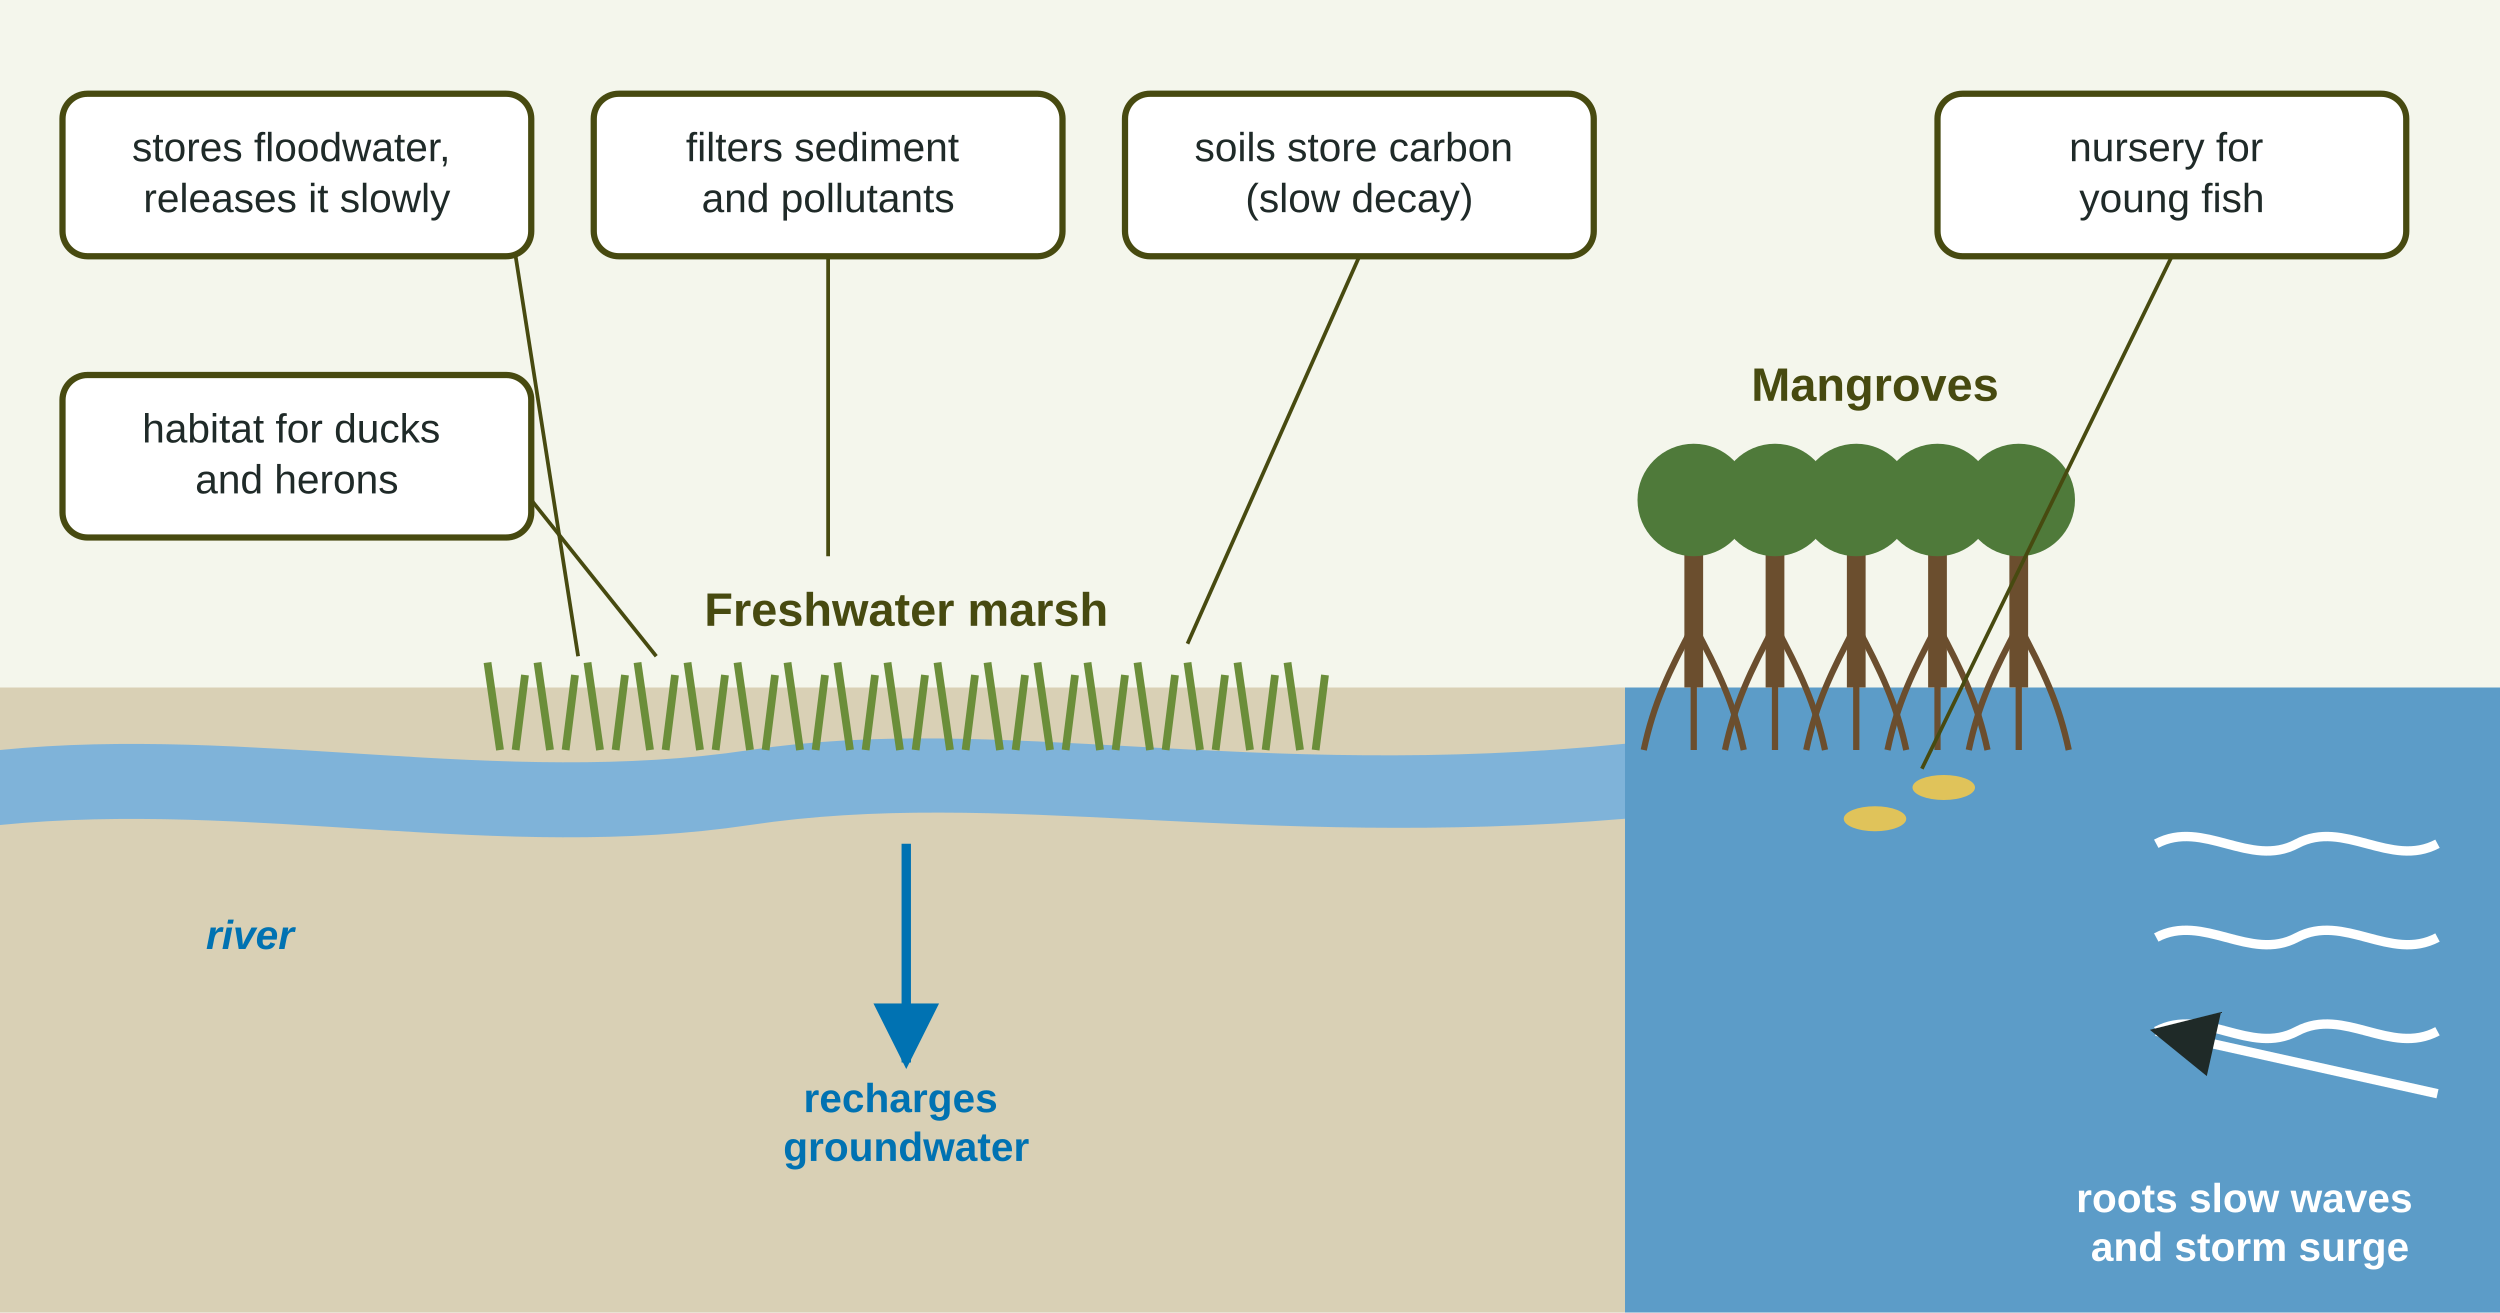
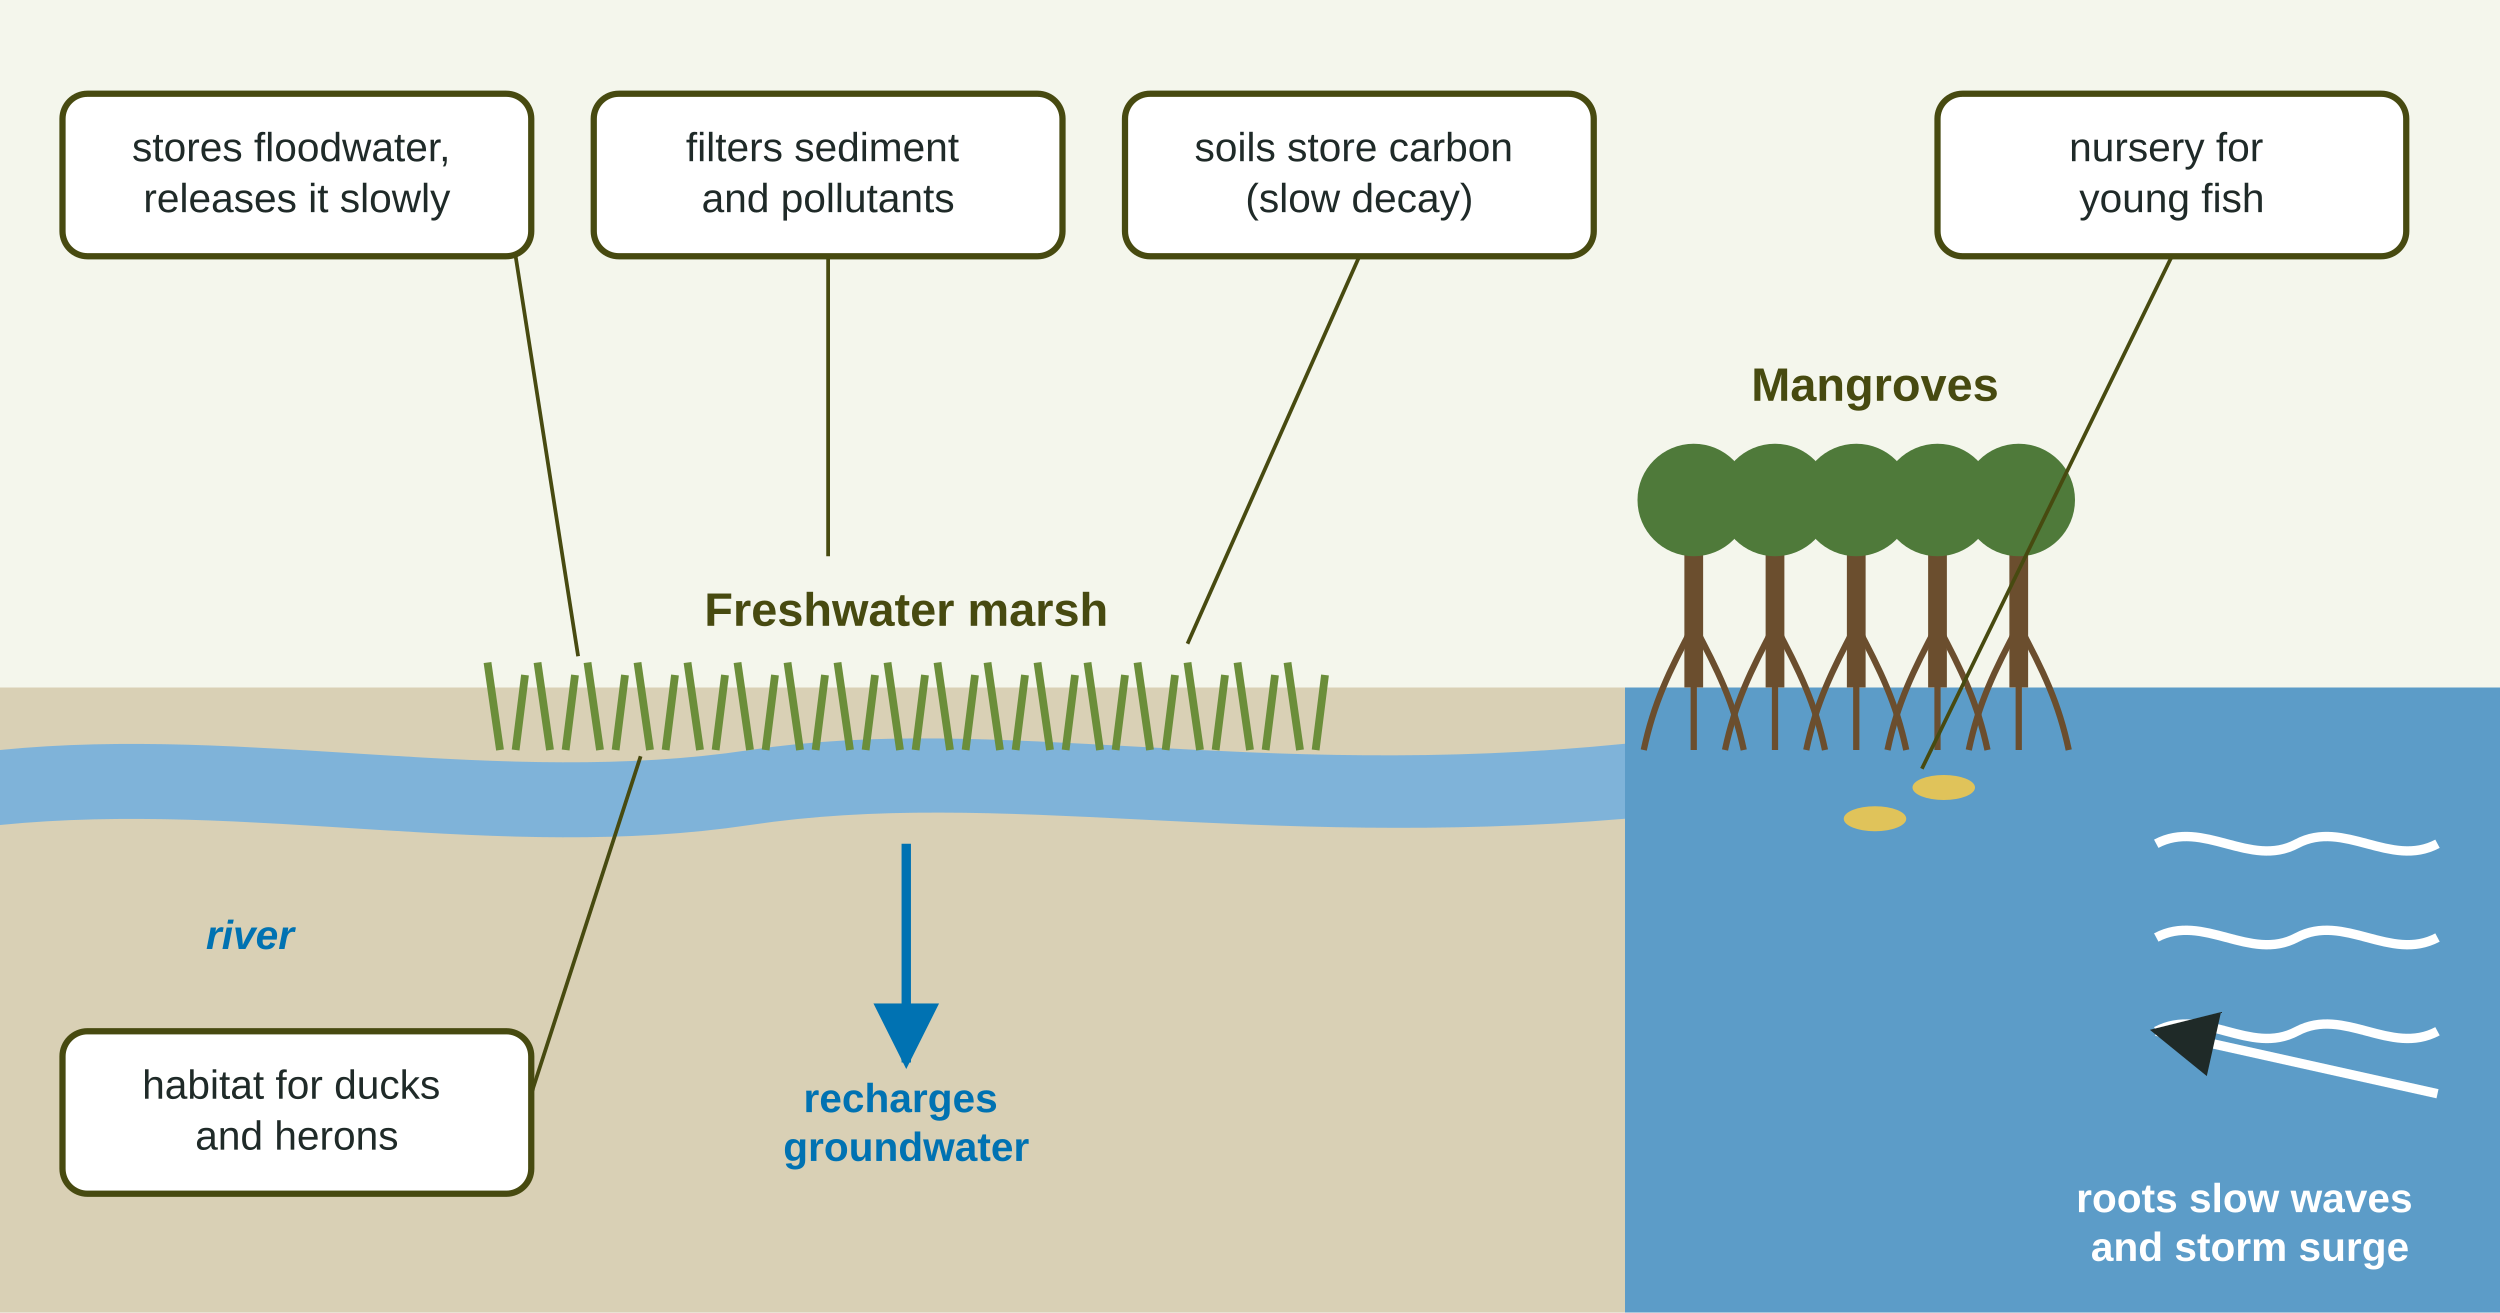
<svg xmlns="http://www.w3.org/2000/svg" viewBox="0 0 800 420" width="800" height="420" role="img" aria-labelledby="t d" font-family="Arial, Helvetica, sans-serif">
  <defs>
    <marker id="ar" viewBox="0 0 10 10" refX="9" refY="5" markerWidth="7" markerHeight="7" orient="auto-start-reverse">
      <path d="M0,0 L10,5 L0,10 z" fill="#1F2A28" />
    </marker>
    <marker id="arO" viewBox="0 0 10 10" refX="9" refY="5" markerWidth="7" markerHeight="7" orient="auto-start-reverse">
      <path d="M0,0 L10,5 L0,10 z" fill="#474A10" />
    </marker>
    <marker id="arB" viewBox="0 0 10 10" refX="9" refY="5" markerWidth="7" markerHeight="7" orient="auto-start-reverse">
      <path d="M0,0 L10,5 L0,10 z" fill="#0072B2" />
    </marker>
    <marker id="arR" viewBox="0 0 10 10" refX="9" refY="5" markerWidth="7" markerHeight="7" orient="auto-start-reverse">
      <path d="M0,0 L10,5 L0,10 z" fill="#D55E00" />
    </marker>
  </defs>
  <rect width="800" height="420" fill="#FFFFFF" />
  <rect x="0" y="0" width="800" height="420" rx="0" fill="#F4F6EC" />
  <rect x="0" y="220" width="520" height="200" rx="0" fill="#D9D0B5" />
  <rect x="520" y="220" width="280" height="200" rx="0" fill="#5C9CC8" />
  <path d="M0,240 C80,232 160,252 240,240 C320,228 400,250 520,238 L520,262 C400,272 320,252 240,264 C160,276 80,256 0,264 z" fill="#7FB3D9" stroke="none" stroke-width="0" />
  <line x1="160" y1="240" x2="156" y2="212" stroke="#6B8E3A" stroke-width="2.5" />
  <line x1="165" y1="240" x2="168" y2="216" stroke="#6B8E3A" stroke-width="2.5" />
  <line x1="176" y1="240" x2="172" y2="212" stroke="#6B8E3A" stroke-width="2.5" />
  <line x1="181" y1="240" x2="184" y2="216" stroke="#6B8E3A" stroke-width="2.5" />
  <line x1="192" y1="240" x2="188" y2="212" stroke="#6B8E3A" stroke-width="2.5" />
  <line x1="197" y1="240" x2="200" y2="216" stroke="#6B8E3A" stroke-width="2.5" />
  <line x1="208" y1="240" x2="204" y2="212" stroke="#6B8E3A" stroke-width="2.5" />
  <line x1="213" y1="240" x2="216" y2="216" stroke="#6B8E3A" stroke-width="2.5" />
  <line x1="224" y1="240" x2="220" y2="212" stroke="#6B8E3A" stroke-width="2.5" />
  <line x1="229" y1="240" x2="232" y2="216" stroke="#6B8E3A" stroke-width="2.5" />
  <line x1="240" y1="240" x2="236" y2="212" stroke="#6B8E3A" stroke-width="2.5" />
  <line x1="245" y1="240" x2="248" y2="216" stroke="#6B8E3A" stroke-width="2.5" />
  <line x1="256" y1="240" x2="252" y2="212" stroke="#6B8E3A" stroke-width="2.5" />
  <line x1="261" y1="240" x2="264" y2="216" stroke="#6B8E3A" stroke-width="2.5" />
  <line x1="272" y1="240" x2="268" y2="212" stroke="#6B8E3A" stroke-width="2.5" />
  <line x1="277" y1="240" x2="280" y2="216" stroke="#6B8E3A" stroke-width="2.5" />
  <line x1="288" y1="240" x2="284" y2="212" stroke="#6B8E3A" stroke-width="2.5" />
  <line x1="293" y1="240" x2="296" y2="216" stroke="#6B8E3A" stroke-width="2.5" />
  <line x1="304" y1="240" x2="300" y2="212" stroke="#6B8E3A" stroke-width="2.5" />
  <line x1="309" y1="240" x2="312" y2="216" stroke="#6B8E3A" stroke-width="2.5" />
  <line x1="320" y1="240" x2="316" y2="212" stroke="#6B8E3A" stroke-width="2.5" />
  <line x1="325" y1="240" x2="328" y2="216" stroke="#6B8E3A" stroke-width="2.5" />
  <line x1="336" y1="240" x2="332" y2="212" stroke="#6B8E3A" stroke-width="2.5" />
  <line x1="341" y1="240" x2="344" y2="216" stroke="#6B8E3A" stroke-width="2.5" />
  <line x1="352" y1="240" x2="348" y2="212" stroke="#6B8E3A" stroke-width="2.5" />
  <line x1="357" y1="240" x2="360" y2="216" stroke="#6B8E3A" stroke-width="2.5" />
  <line x1="368" y1="240" x2="364" y2="212" stroke="#6B8E3A" stroke-width="2.5" />
  <line x1="373" y1="240" x2="376" y2="216" stroke="#6B8E3A" stroke-width="2.5" />
  <line x1="384" y1="240" x2="380" y2="212" stroke="#6B8E3A" stroke-width="2.5" />
  <line x1="389" y1="240" x2="392" y2="216" stroke="#6B8E3A" stroke-width="2.5" />
  <line x1="400" y1="240" x2="396" y2="212" stroke="#6B8E3A" stroke-width="2.5" />
  <line x1="405" y1="240" x2="408" y2="216" stroke="#6B8E3A" stroke-width="2.5" />
  <line x1="416" y1="240" x2="412" y2="212" stroke="#6B8E3A" stroke-width="2.5" />
  <line x1="421" y1="240" x2="424" y2="216" stroke="#6B8E3A" stroke-width="2.5" />
  <text x="290" y="196" font-size="15" font-weight="700" fill="#474A10" text-anchor="middle" dominant-baseline="middle">
    <tspan x="290" dy="0">Freshwater marsh</tspan>
  </text>
  <line x1="290" y1="270" x2="290" y2="340" stroke="#0072B2" stroke-width="3" marker-end="url(#arB)" />
  <text x="290" y="352.2" font-size="13" font-weight="700" fill="#0072B2" text-anchor="middle" dominant-baseline="middle">
    <tspan x="290" dy="0">recharges</tspan>
    <tspan x="290" dy="15.6">groundwater</tspan>
  </text>
  <rect x="539" y="170" width="6" height="50" rx="0" fill="#6B4E2E" />
  <circle cx="542" cy="160" r="18" fill="#4F7A3A" />
  <path d="M542,200 C534,215 529.2,225 526,240" fill="none" stroke="#6B4E2E" stroke-width="2" />
  <path d="M542,200 C542,215 542,225 542,240" fill="none" stroke="#6B4E2E" stroke-width="2" />
  <path d="M542,200 C550,215 554.8,225 558,240" fill="none" stroke="#6B4E2E" stroke-width="2" />
  <rect x="565" y="170" width="6" height="50" rx="0" fill="#6B4E2E" />
  <circle cx="568" cy="160" r="18" fill="#4F7A3A" />
  <path d="M568,200 C560,215 555.2,225 552,240" fill="none" stroke="#6B4E2E" stroke-width="2" />
  <path d="M568,200 C568,215 568,225 568,240" fill="none" stroke="#6B4E2E" stroke-width="2" />
  <path d="M568,200 C576,215 580.8,225 584,240" fill="none" stroke="#6B4E2E" stroke-width="2" />
  <rect x="591" y="170" width="6" height="50" rx="0" fill="#6B4E2E" />
  <circle cx="594" cy="160" r="18" fill="#4F7A3A" />
  <path d="M594,200 C586,215 581.2,225 578,240" fill="none" stroke="#6B4E2E" stroke-width="2" />
  <path d="M594,200 C594,215 594,225 594,240" fill="none" stroke="#6B4E2E" stroke-width="2" />
  <path d="M594,200 C602,215 606.8,225 610,240" fill="none" stroke="#6B4E2E" stroke-width="2" />
  <rect x="617" y="170" width="6" height="50" rx="0" fill="#6B4E2E" />
  <circle cx="620" cy="160" r="18" fill="#4F7A3A" />
  <path d="M620,200 C612,215 607.2,225 604,240" fill="none" stroke="#6B4E2E" stroke-width="2" />
  <path d="M620,200 C620,215 620,225 620,240" fill="none" stroke="#6B4E2E" stroke-width="2" />
  <path d="M620,200 C628,215 632.8,225 636,240" fill="none" stroke="#6B4E2E" stroke-width="2" />
  <rect x="643" y="170" width="6" height="50" rx="0" fill="#6B4E2E" />
  <circle cx="646" cy="160" r="18" fill="#4F7A3A" />
  <path d="M646,200 C638,215 633.2,225 630,240" fill="none" stroke="#6B4E2E" stroke-width="2" />
  <path d="M646,200 C646,215 646,225 646,240" fill="none" stroke="#6B4E2E" stroke-width="2" />
  <path d="M646,200 C654,215 658.8,225 662,240" fill="none" stroke="#6B4E2E" stroke-width="2" />
  <text x="600" y="124" font-size="15" font-weight="700" fill="#474A10" text-anchor="middle" dominant-baseline="middle">
    <tspan x="600" dy="0">Mangroves</tspan>
  </text>
  <path d="M690,270 C705,262 720,278 735,270 C750,262 765,278 780,270" fill="none" stroke="#FFFFFF" stroke-width="3" />
  <path d="M690,300 C705,292 720,308 735,300 C750,292 765,308 780,300" fill="none" stroke="#FFFFFF" stroke-width="3" />
  <path d="M690,330 C705,322 720,338 735,330 C750,322 765,338 780,330" fill="none" stroke="#FFFFFF" stroke-width="3" />
  <line x1="780" y1="350" x2="690" y2="330" stroke="#FFFFFF" stroke-width="3" marker-end="url(#ar)" />
  <text x="720" y="384.2" font-size="13" font-weight="700" fill="#FFFFFF" text-anchor="middle" dominant-baseline="middle">
    <tspan x="720" dy="0">roots slow waves</tspan>
    <tspan x="720" dy="15.6">and storm surge</tspan>
  </text>
  <rect x="20" y="30" width="150" height="52" rx="8" fill="#FFFFFF" stroke="#474A10" stroke-width="2" />
  <text x="95" y="47.9" font-size="13" font-weight="400" fill="#1F2A28" text-anchor="middle" dominant-baseline="middle">
    <tspan x="95" dy="0">stores floodwater,</tspan>
    <tspan x="95" dy="16.3">releases it slowly</tspan>
  </text>
  <rect x="190" y="30" width="150" height="52" rx="8" fill="#FFFFFF" stroke="#474A10" stroke-width="2" />
  <text x="265" y="47.9" font-size="13" font-weight="400" fill="#1F2A28" text-anchor="middle" dominant-baseline="middle">
    <tspan x="265" dy="0">filters sediment</tspan>
    <tspan x="265" dy="16.3">and pollutants</tspan>
  </text>
  <rect x="360" y="30" width="150" height="52" rx="8" fill="#FFFFFF" stroke="#474A10" stroke-width="2" />
  <text x="435" y="47.9" font-size="13" font-weight="400" fill="#1F2A28" text-anchor="middle" dominant-baseline="middle">
    <tspan x="435" dy="0">soils store carbon</tspan>
    <tspan x="435" dy="16.3">(slow decay)</tspan>
  </text>
-   <rect x="20" y="120" width="150" height="52" rx="8" fill="#FFFFFF" stroke="#474A10" stroke-width="2" />
-   <text x="95" y="137.9" font-size="13" font-weight="400" fill="#1F2A28" text-anchor="middle" dominant-baseline="middle">
+   <rect x="20" y="330" width="150" height="52" rx="8" fill="#FFFFFF" stroke="#474A10" stroke-width="2" />
+   <text x="95" y="347.9" font-size="13" font-weight="400" fill="#1F2A28" text-anchor="middle" dominant-baseline="middle">
    <tspan x="95" dy="0">habitat for ducks</tspan>
    <tspan x="95" dy="16.3">and herons</tspan>
  </text>
  <ellipse cx="622" cy="252" rx="10" ry="4" fill="#E0C35A" />
  <ellipse cx="600" cy="262" rx="10" ry="4" fill="#E0C35A" />
  <rect x="620" y="30" width="150" height="52" rx="8" fill="#FFFFFF" stroke="#474A10" stroke-width="2" />
  <text x="695" y="47.9" font-size="13" font-weight="400" fill="#1F2A28" text-anchor="middle" dominant-baseline="middle">
    <tspan x="695" dy="0">nursery for</tspan>
    <tspan x="695" dy="16.3">young fish</tspan>
  </text>
-   <line x1="170" y1="160" x2="210" y2="210" stroke="#474A10" stroke-width="1.2" />
+   <line x1="170" y1="350" x2="205" y2="242" stroke="#474A10" stroke-width="1.2" />
  <line x1="265" y1="82" x2="265" y2="178" stroke="#474A10" stroke-width="1.2" />
  <line x1="435" y1="82" x2="380" y2="206" stroke="#474A10" stroke-width="1.2" />
  <line x1="165" y1="82" x2="185" y2="210" stroke="#474A10" stroke-width="1.2" />
  <line x1="695" y1="82" x2="615" y2="246" stroke="#474A10" stroke-width="1.2" />
  <text x="80" y="300" font-size="13" font-weight="700" fill="#0072B2" text-anchor="middle" font-style="italic" dominant-baseline="middle">
    <tspan x="80" dy="0">river</tspan>
  </text>
</svg>
